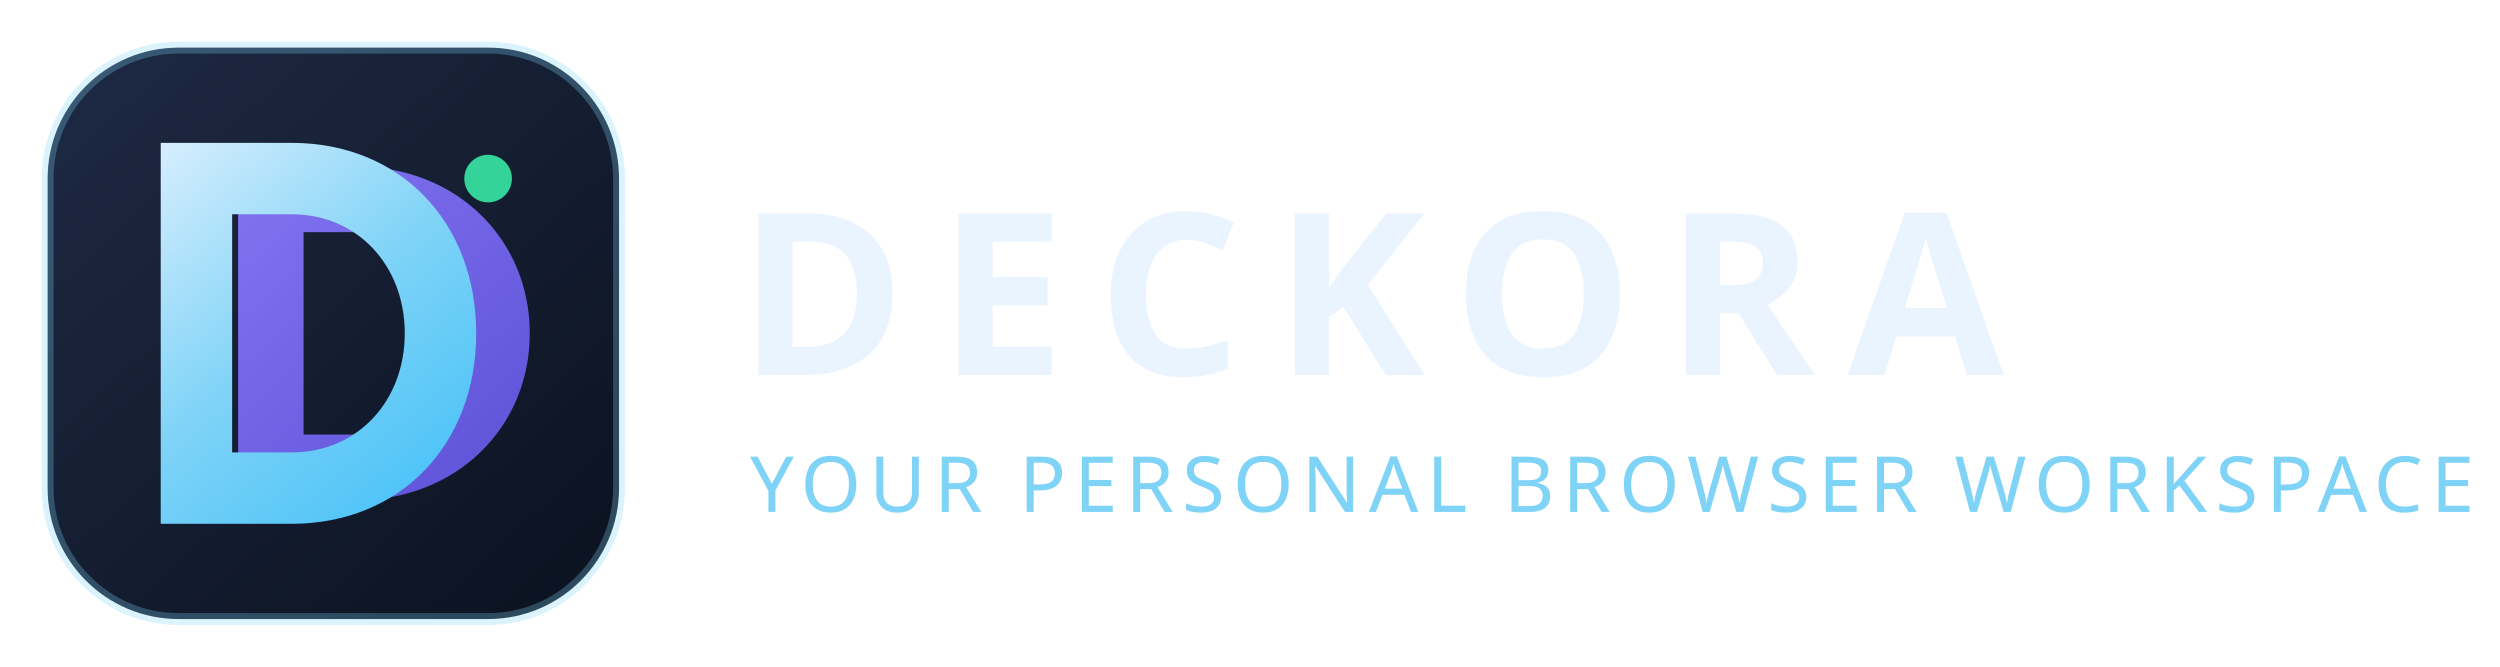
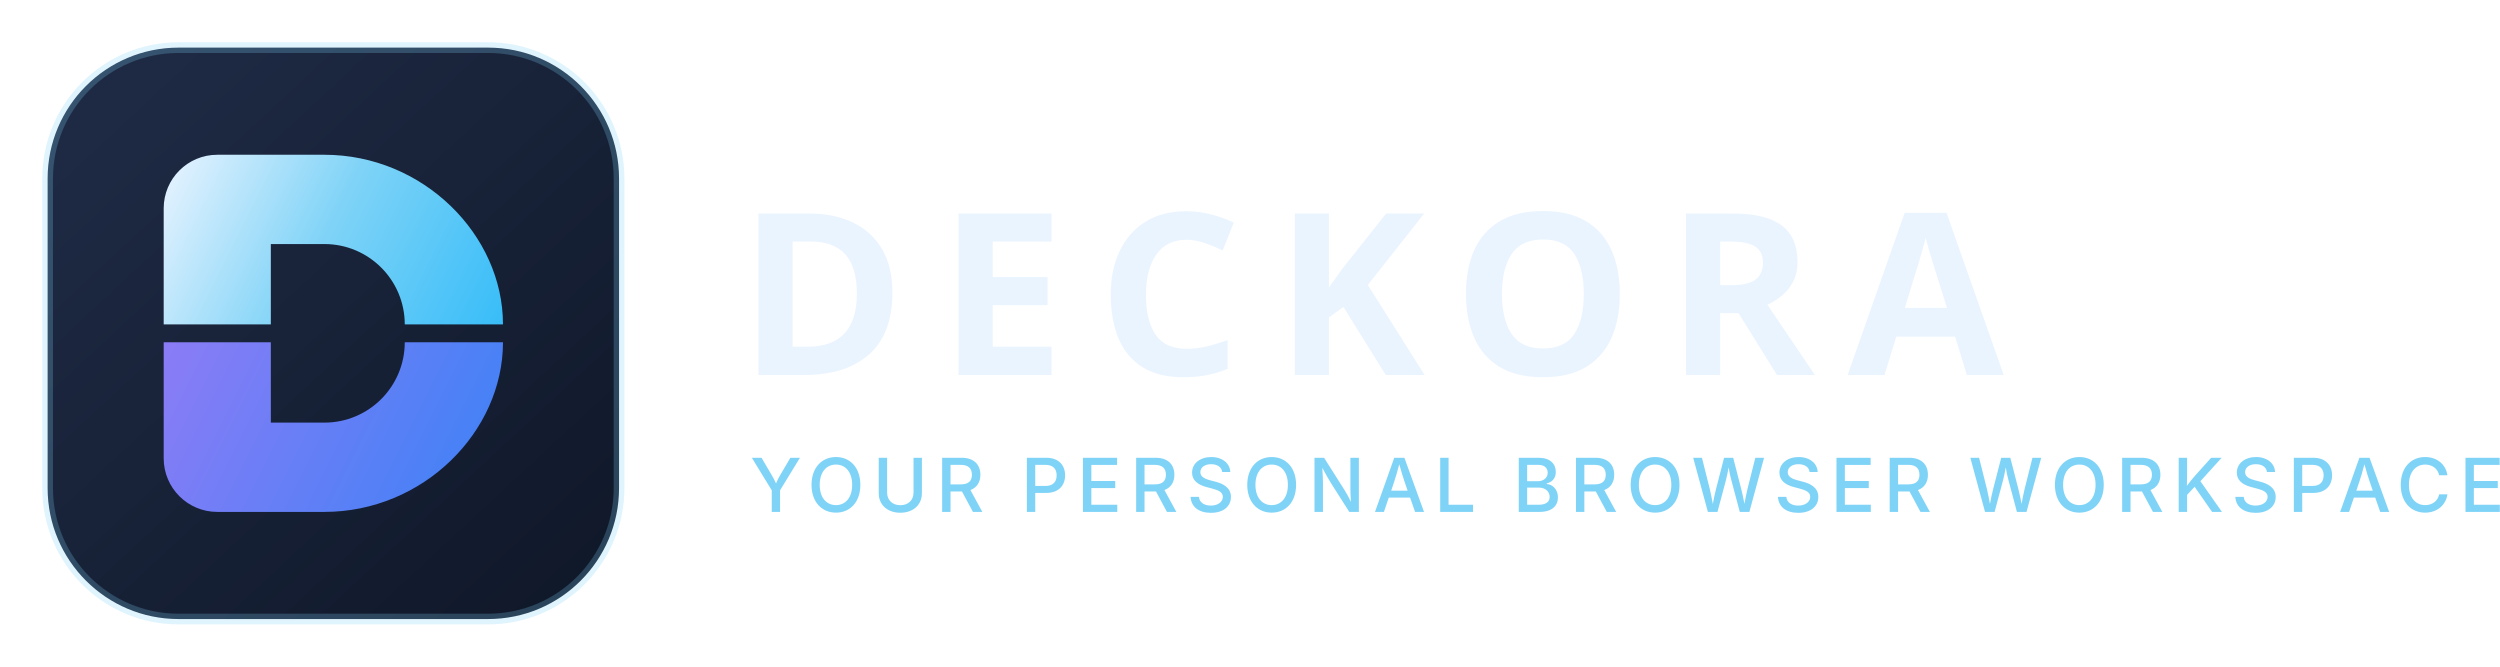
<svg xmlns="http://www.w3.org/2000/svg" viewBox="0 0 420 112" fill="none" role="img" aria-label="DECKORA horizontal brand lockup">
  <defs>
-     <linearGradient id="dl-bg" x1="8" y1="8" x2="96" y2="104" gradientUnits="userSpaceOnUse">
+     <linearGradient id="dl-bg" x1="12" y1="8" x2="116" y2="120" gradientUnits="userSpaceOnUse">
      <stop offset="0%" stop-color="#1E2A44" />
      <stop offset="100%" stop-color="#0B1220" />
    </linearGradient>
-     <linearGradient id="dl-violet" x1="24" y1="20" x2="88" y2="88" gradientUnits="userSpaceOnUse">
-       <stop offset="0%" stop-color="#8B7CF6" />
-       <stop offset="100%" stop-color="#5B4FD6" />
-     </linearGradient>
-     <linearGradient id="dl-ice" x1="20" y1="18" x2="82" y2="92" gradientUnits="userSpaceOnUse">
+     <linearGradient id="dl-top" x1="26" y1="24" x2="102" y2="62" gradientUnits="userSpaceOnUse">
      <stop offset="0%" stop-color="#EAF4FF" />
-       <stop offset="50%" stop-color="#7FD3F7" />
+       <stop offset="48%" stop-color="#7FD3F7" />
      <stop offset="100%" stop-color="#38BDF8" />
    </linearGradient>
+     <linearGradient id="dl-bot" x1="26" y1="66" x2="102" y2="104" gradientUnits="userSpaceOnUse">
+       <stop offset="0%" stop-color="#8B7CF6" />
+       <stop offset="100%" stop-color="#3B82F6" />
+     </linearGradient>
  </defs>
-   <rect x="8" y="8" width="96" height="96" rx="22" fill="url(#dl-bg)" stroke="#7FD3F7" stroke-opacity="0.28" stroke-width="2" />
-   <path d="M40 28H60C76.569 28 89 40.088 89 56C89 71.912 76.569 84 60 84H40V28ZM51 39V73H60C69.941 73 77 65.8 77 56C77 46.2 69.941 39 60 39H51Z" fill="url(#dl-violet)" />
-   <path fill-rule="evenodd" clip-rule="evenodd" d="M27 24H49C67.225 24 80 37.3 80 56C80 74.7 67.225 88 49 88H27V24ZM39 36V76H49C60.046 76 68 67.4 68 56C68 44.6 60.046 36 49 36H39Z" fill="url(#dl-ice)" />
-   <circle cx="82" cy="30" r="4" fill="#34D399" />
+   <g transform="translate(8, 8)">
+     <rect width="96" height="96" rx="22" fill="url(#dl-bg)" stroke="#7FD3F7" stroke-opacity="0.24" stroke-width="1.8" />
+     <svg width="96" height="96" viewBox="0 0 128 128">
+       <path d="M26 36C26 29.373 31.373 24 38 24H62C84.091 24 102 41.909 102 62H80C80 52.059 71.941 44 62 44H50V62H26V36Z" fill="url(#dl-top)" />
+       <path d="M26 66H50V84H62C71.941 84 80 75.941 80 66H102C102 86.091 84.091 104 62 104H38C31.373 104 26 98.627 26 92V66Z" fill="url(#dl-bot)" />
+     </svg>
+   </g>
  <text x="124" y="63" fill="#EAF4FF" font-family="'Manrope Variable', 'Manrope', 'Inter Variable', system-ui, sans-serif" font-size="38" font-weight="800" letter-spacing="5.5">
    DECKORA
  </text>
-   <text x="126" y="86" fill="#7FD3F7" font-family="'Inter Variable', system-ui, sans-serif" font-size="13" font-weight="500" letter-spacing="1.4">
+   <text x="126" y="86" fill="#7FD3F7" font-family="'Inter Variable', 'Inter', system-ui, sans-serif" font-size="12.5" font-weight="500" letter-spacing="1.4">
    YOUR PERSONAL BROWSER WORKSPACE
  </text>
</svg>
